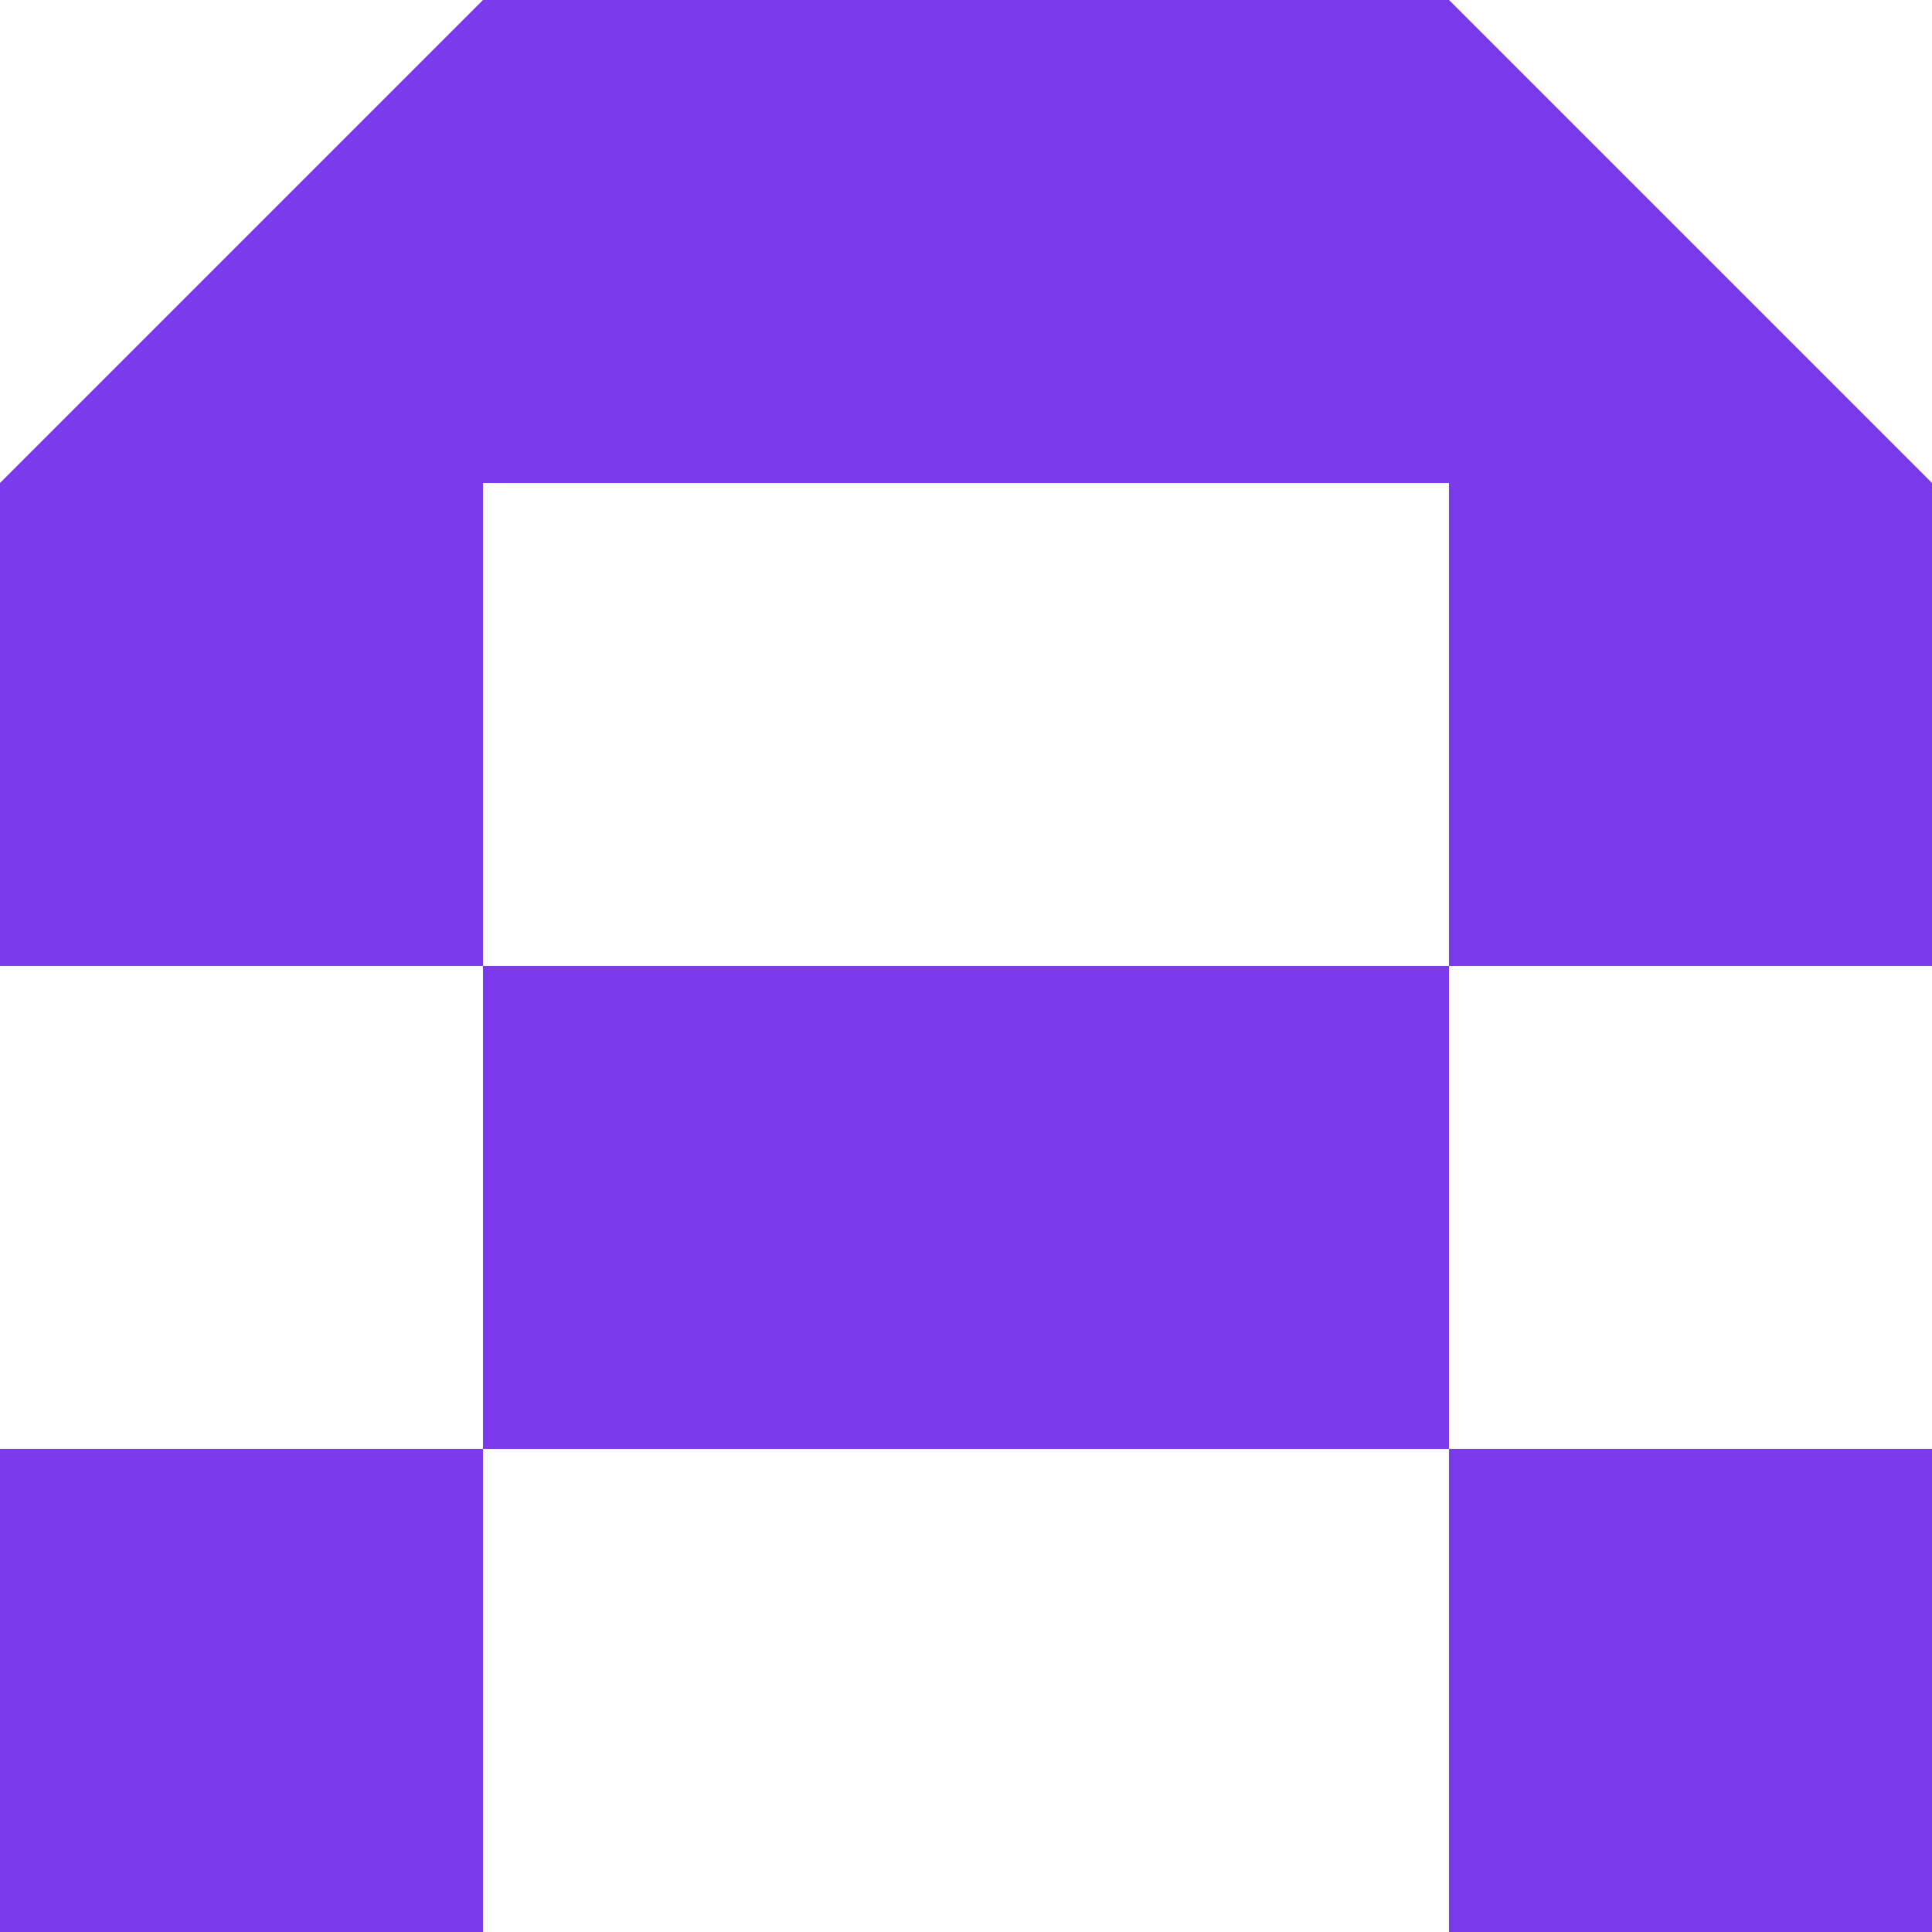
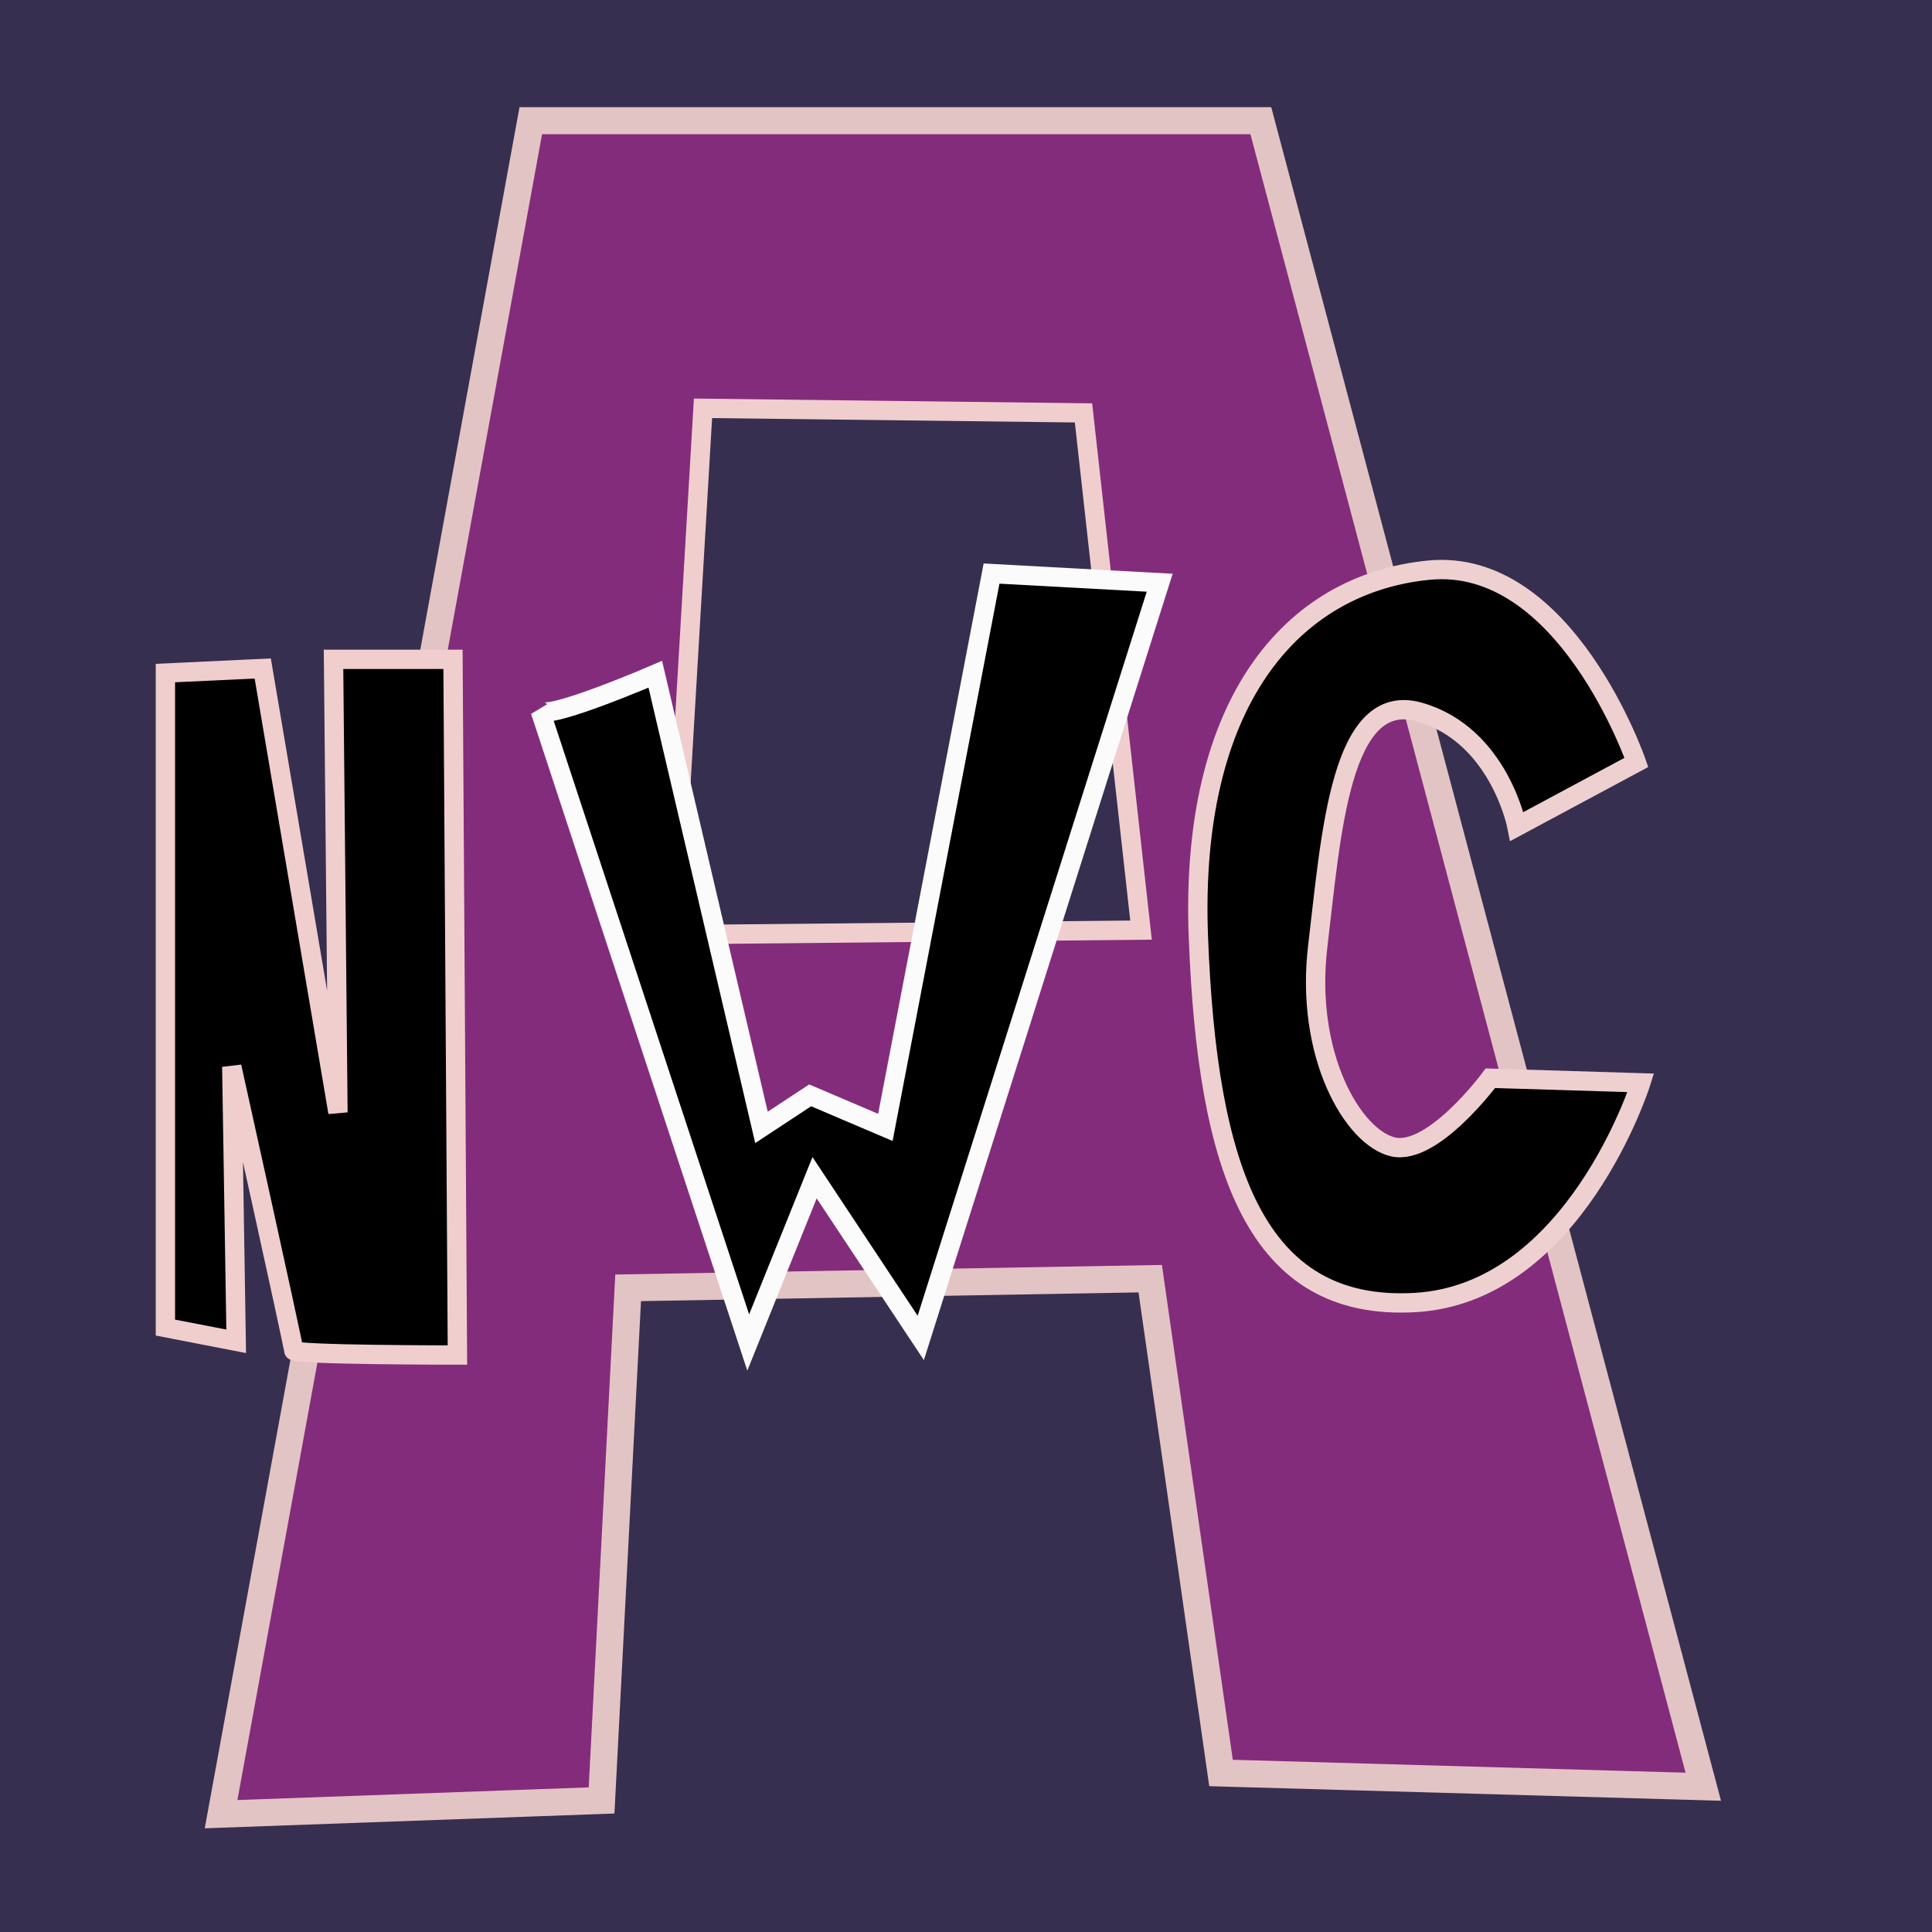
- <svg xmlns="http://www.w3.org/2000/svg" width="35" height="35" viewBox="0 0 35 35" fill="none">
-   <style>
-     path {
-       fill: #7C3AED;
-     }
- 
-     @media (prefers-color-scheme: dark) {
-       path {
-         fill: #C4B5FD;
-       }
-     }
-   </style>
-   <path d="M0 8.75L8.75 0H26.25L35 8.75V17.5H26.25V8.75H8.75V17.5H2.45431e-07L0 8.75Z" />
-   <path d="M8.75 26.25V17.5H26.25V26.25H8.75Z" />
-   <path d="M8.75 26.25H2.45431e-07V35H8.75V26.25Z" />
-   <path d="M26.25 26.25V35H35V26.25H26.25Z" />
+ <svg xmlns="http://www.w3.org/2000/svg" viewBox="0 0 500 500">
+   <rect width="500" height="500" fill="#372F4F" />
+   <path fill="#842C7C" stroke="#E3C4C4" stroke-width="7" d="M 57.213 469.508 L 137.367 31.234 L 326.303 31.234 L 440.809 462.401 L 315.998 458.847 L 297.676 330.919 L 162.559 333.288 L 155.689 465.954 L 57.213 469.508 Z" />
+   <path stroke-width="5" stroke="#F0CECE" d="M 42.806 343.575 L 42.806 174.188 L 67.997 173.003 L 87.463 287.903 L 86.318 170.634 L 117.235 170.634 L 118.38 350.682 C 118.38 350.682 76.013 350.682 76.013 349.498 C 76.013 348.314 59.982 276.057 59.982 276.057 L 61.126 347.128 L 42.806 343.575 Z" />
+   <path fill="#372F4F" stroke="#F0CECE" stroke-width="5" d="M 181.934 105.672 L 173.919 241.893 L 295.296 240.709 L 280.409 106.858 L 181.934 105.672 Z" />
+   <path stroke="#FBFBFB" stroke-width="5" d="M 139.817 183.975 L 193.636 347.439 L 210.812 304.796 L 238.293 346.255 L 300.127 150.809 L 256.614 148.44 L 229.132 291.768 L 209.667 283.475 L 197.071 291.768 L 169.59 174.499 C 169.59 174.499 142.108 186.345 139.817 183.975 Z" />
+   <path stroke="#EFD0D0" stroke-width="5" d="M 423.497 197.316 C 423.497 197.316 405.175 144.013 369.679 147.566 C 334.182 151.12 307.846 181.918 310.136 242.328 C 312.427 302.739 325.021 339.46 366.244 337.091 C 407.466 334.721 424.642 280.234 424.642 280.234 L 385.71 279.048 C 385.71 279.048 370.824 299.185 360.518 296.817 C 350.212 294.449 337.616 273.126 341.053 244.698 C 344.489 216.269 346.777 178.364 367.388 184.287 C 387.999 190.21 392.581 213.9 392.581 213.9 L 423.497 197.316 Z" />
</svg>
